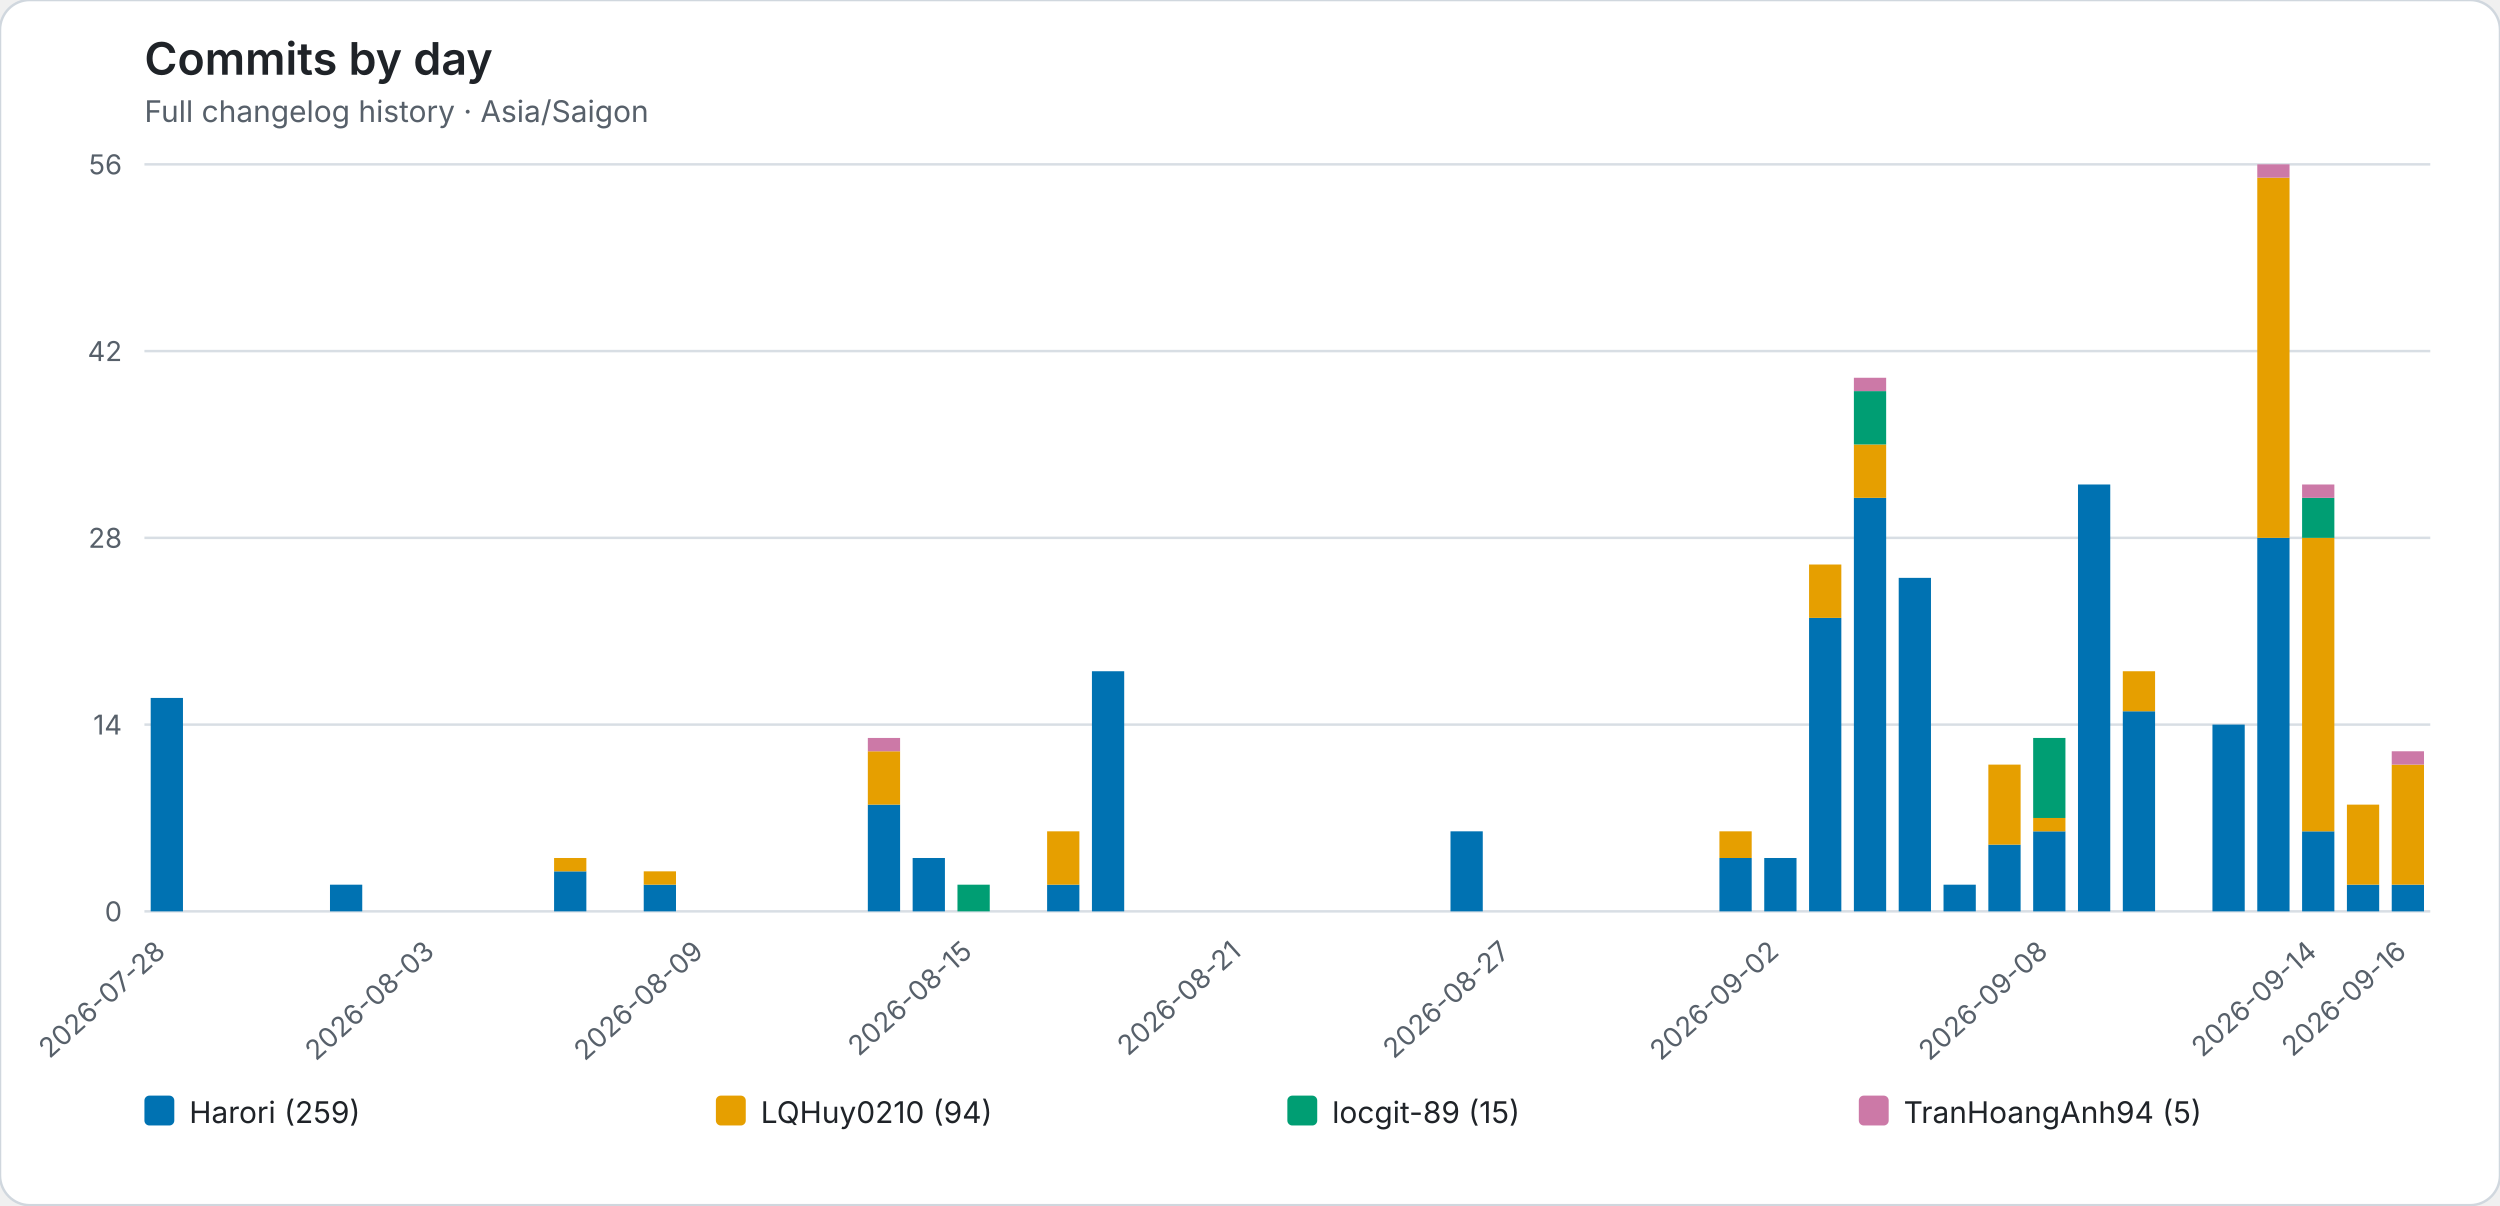
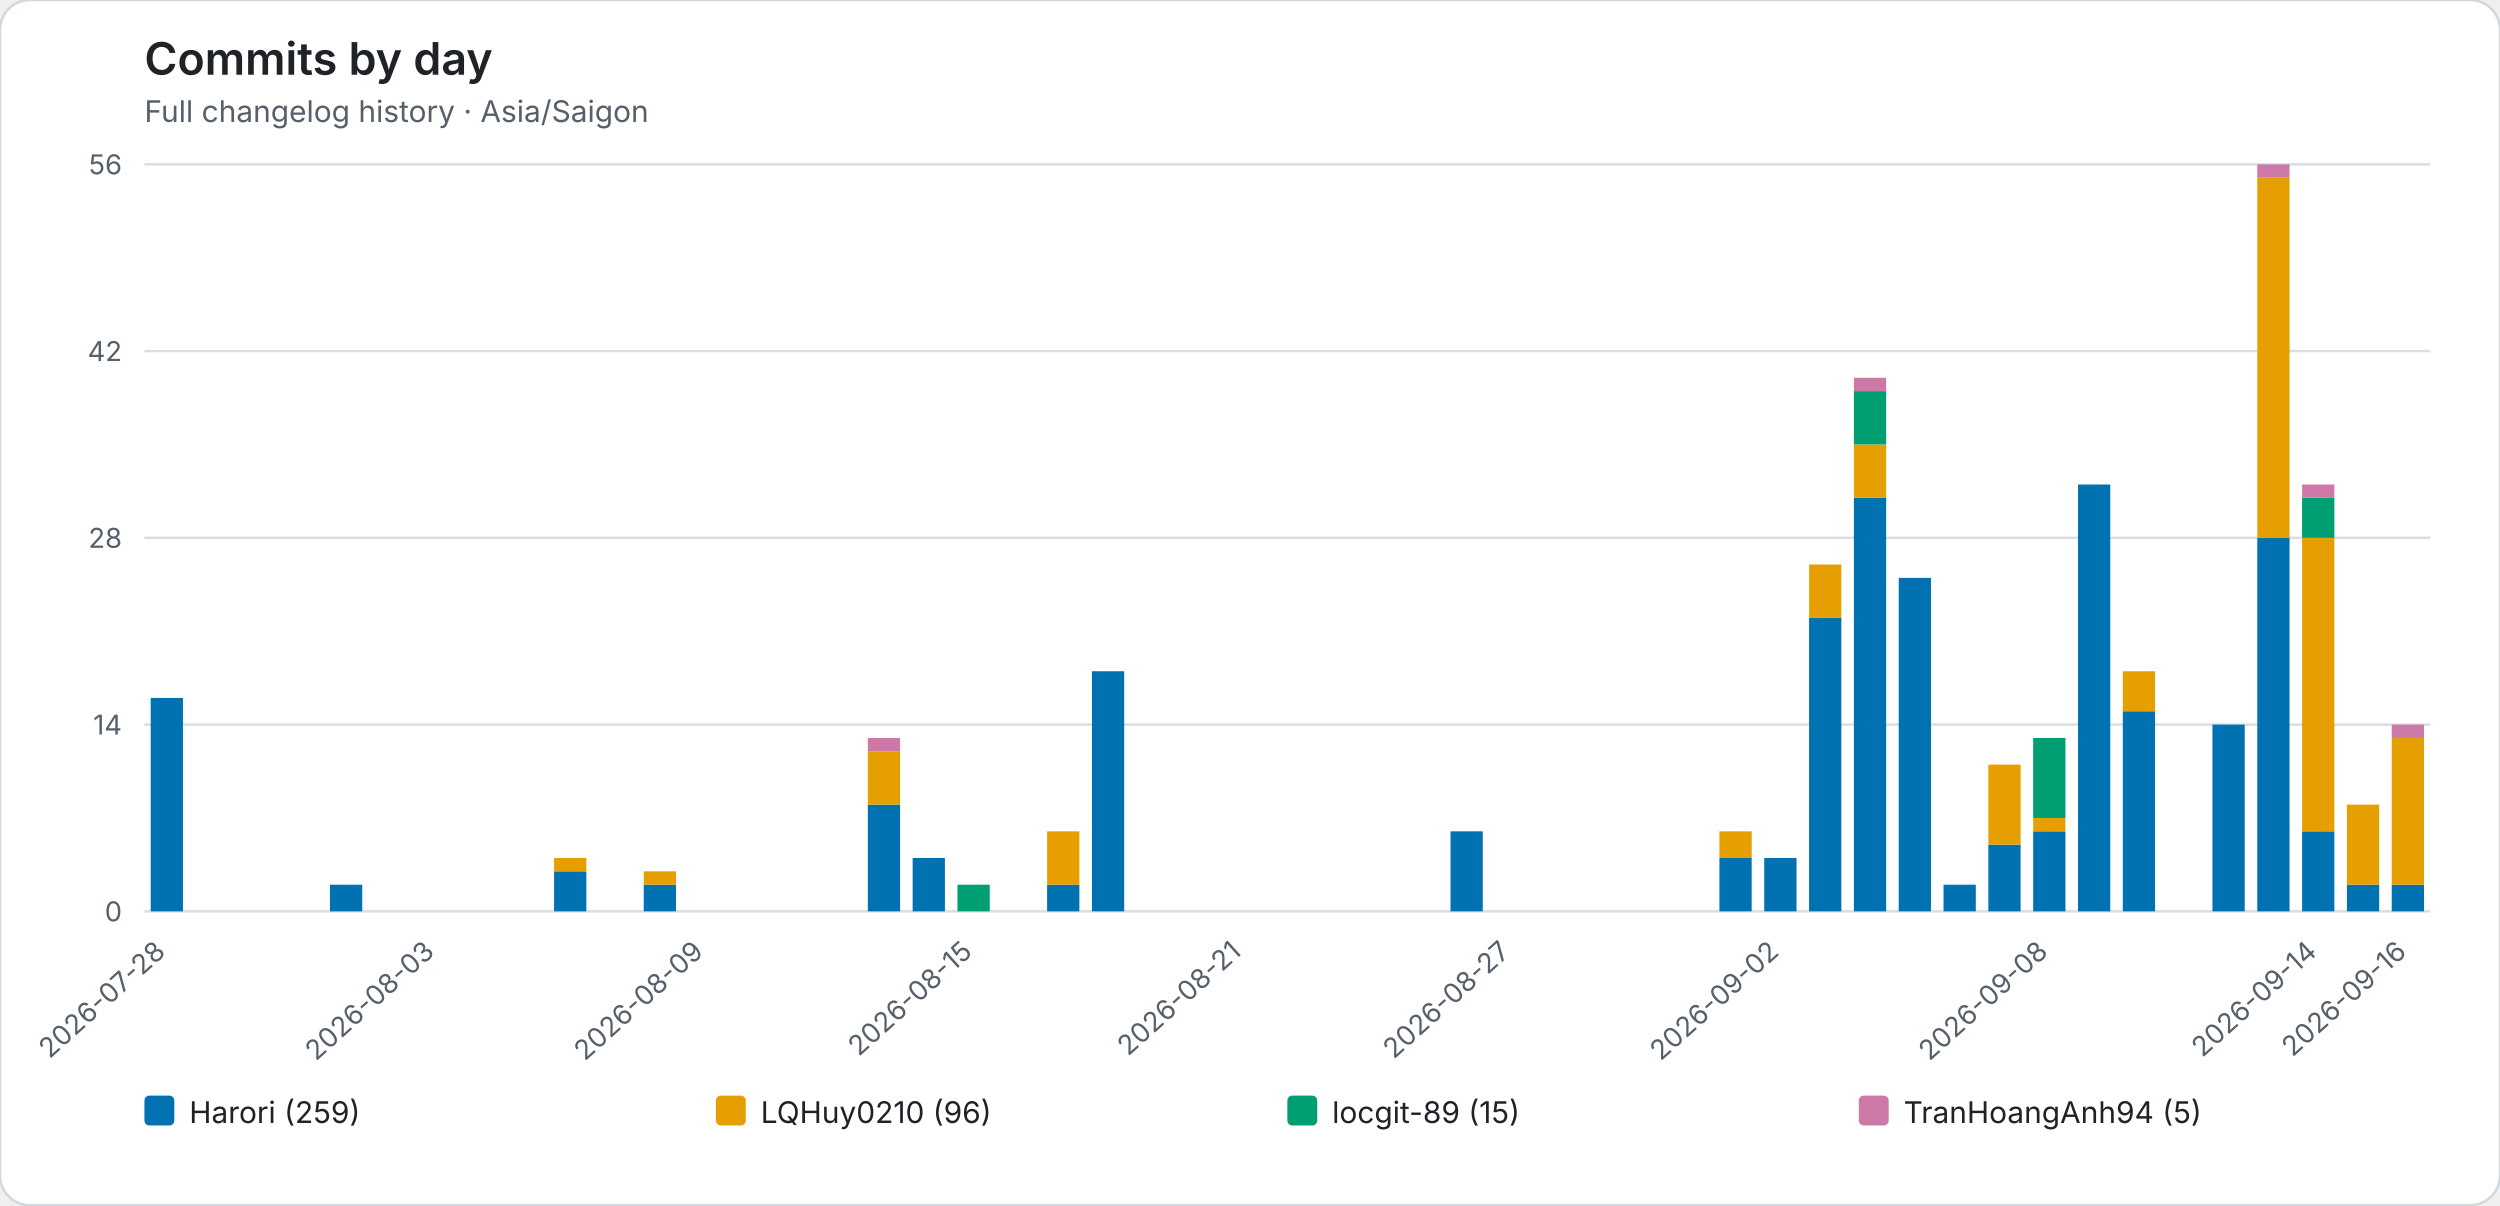
<svg xmlns="http://www.w3.org/2000/svg" role="img" viewBox="0 0 1004 484">
  <rect width="1004" height="484" rx="12" fill="#ffffff" stroke="#d0d7de" />
  <style>text{font-family:system-ui,-apple-system,BlinkMacSystemFont,"Segoe UI",sans-serif}.axis{fill:#57606a;font-size:11px}.heading{fill:#1f2328;font-size:18px;font-weight:600}.subheading{fill:#57606a;font-size:12px}.grid{stroke:#d8dee4;stroke-width:1}.legend{fill:#1f2328;font-size:12px}</style>
  <text class="heading" x="58" y="30">Commits by day</text>
  <text class="subheading" x="58" y="49">Full changelog history · Asia/Saigon</text>
  <line class="grid" x1="58" y1="366.00" x2="976" y2="366.00" />
  <text class="axis" x="49" y="370.00" text-anchor="end">0</text>
  <line class="grid" x1="58" y1="291.00" x2="976" y2="291.00" />
  <text class="axis" x="49" y="295.00" text-anchor="end">14</text>
  <line class="grid" x1="58" y1="216.00" x2="976" y2="216.00" />
  <text class="axis" x="49" y="220.00" text-anchor="end">28</text>
  <line class="grid" x1="58" y1="141.00" x2="976" y2="141.00" />
  <text class="axis" x="49" y="145.00" text-anchor="end">42</text>
  <line class="grid" x1="58" y1="66.00" x2="976" y2="66.00" />
  <text class="axis" x="49" y="70.00" text-anchor="end">56</text>
  <g data-date="2026-07-28">
    <rect x="60.52" y="280.29" width="12.96" height="85.71" fill="#0072B2" />
  </g>
  <text class="axis" x="67.00" y="383" text-anchor="end" transform="rotate(-42 67.00 383)">2026-07-28</text>
  <g data-date="2026-07-29">
  </g>
  <g data-date="2026-07-30">
  </g>
  <g data-date="2026-07-31">
  </g>
  <g data-date="2026-08-01">
    <rect x="132.52" y="355.29" width="12.96" height="10.71" fill="#0072B2" />
  </g>
  <g data-date="2026-08-02">
  </g>
  <g data-date="2026-08-03">
  </g>
  <text class="axis" x="175.00" y="383" text-anchor="end" transform="rotate(-42 175.00 383)">2026-08-03</text>
  <g data-date="2026-08-04">
  </g>
  <g data-date="2026-08-05">
  </g>
  <g data-date="2026-08-06">
    <rect x="222.52" y="349.93" width="12.96" height="16.07" fill="#0072B2" />
    <rect x="222.52" y="344.57" width="12.96" height="5.36" fill="#E69F00" />
  </g>
  <g data-date="2026-08-07">
  </g>
  <g data-date="2026-08-08">
    <rect x="258.52" y="355.29" width="12.96" height="10.71" fill="#0072B2" />
    <rect x="258.52" y="349.93" width="12.96" height="5.36" fill="#E69F00" />
  </g>
  <g data-date="2026-08-09">
  </g>
  <text class="axis" x="283.00" y="383" text-anchor="end" transform="rotate(-42 283.00 383)">2026-08-09</text>
  <g data-date="2026-08-10">
  </g>
  <g data-date="2026-08-11">
  </g>
  <g data-date="2026-08-12">
  </g>
  <g data-date="2026-08-13">
    <rect x="348.52" y="323.14" width="12.96" height="42.86" fill="#0072B2" />
    <rect x="348.52" y="301.71" width="12.96" height="21.43" fill="#E69F00" />
    <rect x="348.52" y="296.36" width="12.96" height="5.36" fill="#CC79A7" />
  </g>
  <g data-date="2026-08-14">
    <rect x="366.52" y="344.57" width="12.96" height="21.43" fill="#0072B2" />
  </g>
  <g data-date="2026-08-15">
    <rect x="384.52" y="355.29" width="12.96" height="10.71" fill="#009E73" />
  </g>
  <text class="axis" x="391.00" y="383" text-anchor="end" transform="rotate(-42 391.00 383)">2026-08-15</text>
  <g data-date="2026-08-16">
  </g>
  <g data-date="2026-08-17">
    <rect x="420.52" y="355.29" width="12.96" height="10.71" fill="#0072B2" />
    <rect x="420.52" y="333.86" width="12.96" height="21.43" fill="#E69F00" />
  </g>
  <g data-date="2026-08-18">
    <rect x="438.52" y="269.57" width="12.96" height="96.43" fill="#0072B2" />
  </g>
  <g data-date="2026-08-19">
  </g>
  <g data-date="2026-08-20">
  </g>
  <g data-date="2026-08-21">
  </g>
  <text class="axis" x="499.00" y="383" text-anchor="end" transform="rotate(-42 499.00 383)">2026-08-21</text>
  <g data-date="2026-08-22">
  </g>
  <g data-date="2026-08-23">
  </g>
  <g data-date="2026-08-24">
  </g>
  <g data-date="2026-08-25">
  </g>
  <g data-date="2026-08-26">
    <rect x="582.52" y="333.86" width="12.96" height="32.14" fill="#0072B2" />
  </g>
  <g data-date="2026-08-27">
  </g>
  <text class="axis" x="607.00" y="383" text-anchor="end" transform="rotate(-42 607.00 383)">2026-08-27</text>
  <g data-date="2026-08-28">
  </g>
  <g data-date="2026-08-29">
  </g>
  <g data-date="2026-08-30">
  </g>
  <g data-date="2026-08-31">
  </g>
  <g data-date="2026-09-01">
    <rect x="690.52" y="344.57" width="12.96" height="21.43" fill="#0072B2" />
    <rect x="690.52" y="333.86" width="12.96" height="10.71" fill="#E69F00" />
  </g>
  <g data-date="2026-09-02">
    <rect x="708.52" y="344.57" width="12.96" height="21.43" fill="#0072B2" />
  </g>
  <text class="axis" x="715.00" y="383" text-anchor="end" transform="rotate(-42 715.00 383)">2026-09-02</text>
  <g data-date="2026-09-03">
    <rect x="726.52" y="248.14" width="12.96" height="117.86" fill="#0072B2" />
    <rect x="726.52" y="226.71" width="12.96" height="21.43" fill="#E69F00" />
  </g>
  <g data-date="2026-09-04">
    <rect x="744.52" y="199.93" width="12.96" height="166.07" fill="#0072B2" />
    <rect x="744.52" y="178.50" width="12.96" height="21.43" fill="#E69F00" />
    <rect x="744.52" y="157.07" width="12.96" height="21.43" fill="#009E73" />
    <rect x="744.52" y="151.71" width="12.96" height="5.36" fill="#CC79A7" />
  </g>
  <g data-date="2026-09-05">
    <rect x="762.52" y="232.07" width="12.96" height="133.93" fill="#0072B2" />
  </g>
  <g data-date="2026-09-06">
    <rect x="780.52" y="355.29" width="12.96" height="10.71" fill="#0072B2" />
  </g>
  <g data-date="2026-09-07">
    <rect x="798.52" y="339.21" width="12.96" height="26.79" fill="#0072B2" />
    <rect x="798.52" y="307.07" width="12.96" height="32.14" fill="#E69F00" />
  </g>
  <g data-date="2026-09-08">
    <rect x="816.52" y="333.86" width="12.96" height="32.14" fill="#0072B2" />
    <rect x="816.52" y="328.50" width="12.96" height="5.36" fill="#E69F00" />
    <rect x="816.52" y="296.36" width="12.96" height="32.14" fill="#009E73" />
  </g>
  <text class="axis" x="823.00" y="383" text-anchor="end" transform="rotate(-42 823.00 383)">2026-09-08</text>
  <g data-date="2026-09-09">
    <rect x="834.52" y="194.57" width="12.96" height="171.43" fill="#0072B2" />
  </g>
  <g data-date="2026-09-10">
    <rect x="852.52" y="285.64" width="12.96" height="80.36" fill="#0072B2" />
    <rect x="852.52" y="269.57" width="12.96" height="16.07" fill="#E69F00" />
  </g>
  <g data-date="2026-09-11">
  </g>
  <g data-date="2026-09-12">
    <rect x="888.52" y="291.00" width="12.96" height="75.00" fill="#0072B2" />
  </g>
  <g data-date="2026-09-13">
    <rect x="906.52" y="216.00" width="12.96" height="150.00" fill="#0072B2" />
    <rect x="906.52" y="71.36" width="12.96" height="144.64" fill="#E69F00" />
    <rect x="906.52" y="66.00" width="12.96" height="5.36" fill="#CC79A7" />
  </g>
  <g data-date="2026-09-14">
    <rect x="924.52" y="333.86" width="12.96" height="32.14" fill="#0072B2" />
    <rect x="924.52" y="216.00" width="12.96" height="117.86" fill="#E69F00" />
    <rect x="924.52" y="199.93" width="12.96" height="16.07" fill="#009E73" />
    <rect x="924.52" y="194.57" width="12.96" height="5.36" fill="#CC79A7" />
  </g>
  <text class="axis" x="931.00" y="383" text-anchor="end" transform="rotate(-42 931.00 383)">2026-09-14</text>
  <g data-date="2026-09-15">
    <rect x="942.52" y="355.29" width="12.96" height="10.71" fill="#0072B2" />
    <rect x="942.52" y="323.14" width="12.96" height="32.14" fill="#E69F00" />
  </g>
  <g data-date="2026-09-16">
    <rect x="960.52" y="355.29" width="12.96" height="10.71" fill="#0072B2" />
-     <rect x="960.52" y="307.07" width="12.96" height="48.21" fill="#E69F00" />
-     <rect x="960.52" y="301.71" width="12.96" height="5.36" fill="#CC79A7" />
+     <rect x="960.52" y="296.36" width="12.96" height="58.93" fill="#E69F00" />
+     <rect x="960.52" y="291.00" width="12.96" height="5.36" fill="#CC79A7" />
  </g>
  <text class="axis" x="967.00" y="383" text-anchor="end" transform="rotate(-42 967.00 383)">2026-09-16</text>
  <rect x="58.00" y="440" width="12" height="12" rx="2" fill="#0072B2" />
  <text class="legend" x="76.00" y="451">Harori (259)</text>
  <rect x="287.50" y="440" width="12" height="12" rx="2" fill="#E69F00" />
-   <text class="legend" x="305.50" y="451">LQHuy0210 (94)</text>
+   <text class="legend" x="305.50" y="451">LQHuy0210 (96)</text>
  <rect x="517.00" y="440" width="12" height="12" rx="2" fill="#009E73" />
  <text class="legend" x="535.00" y="451">locgit-89 (15)</text>
  <rect x="746.50" y="440" width="12" height="12" rx="2" fill="#CC79A7" />
  <text class="legend" x="764.50" y="451">TranHoangAnh94 (5)</text>
</svg>
